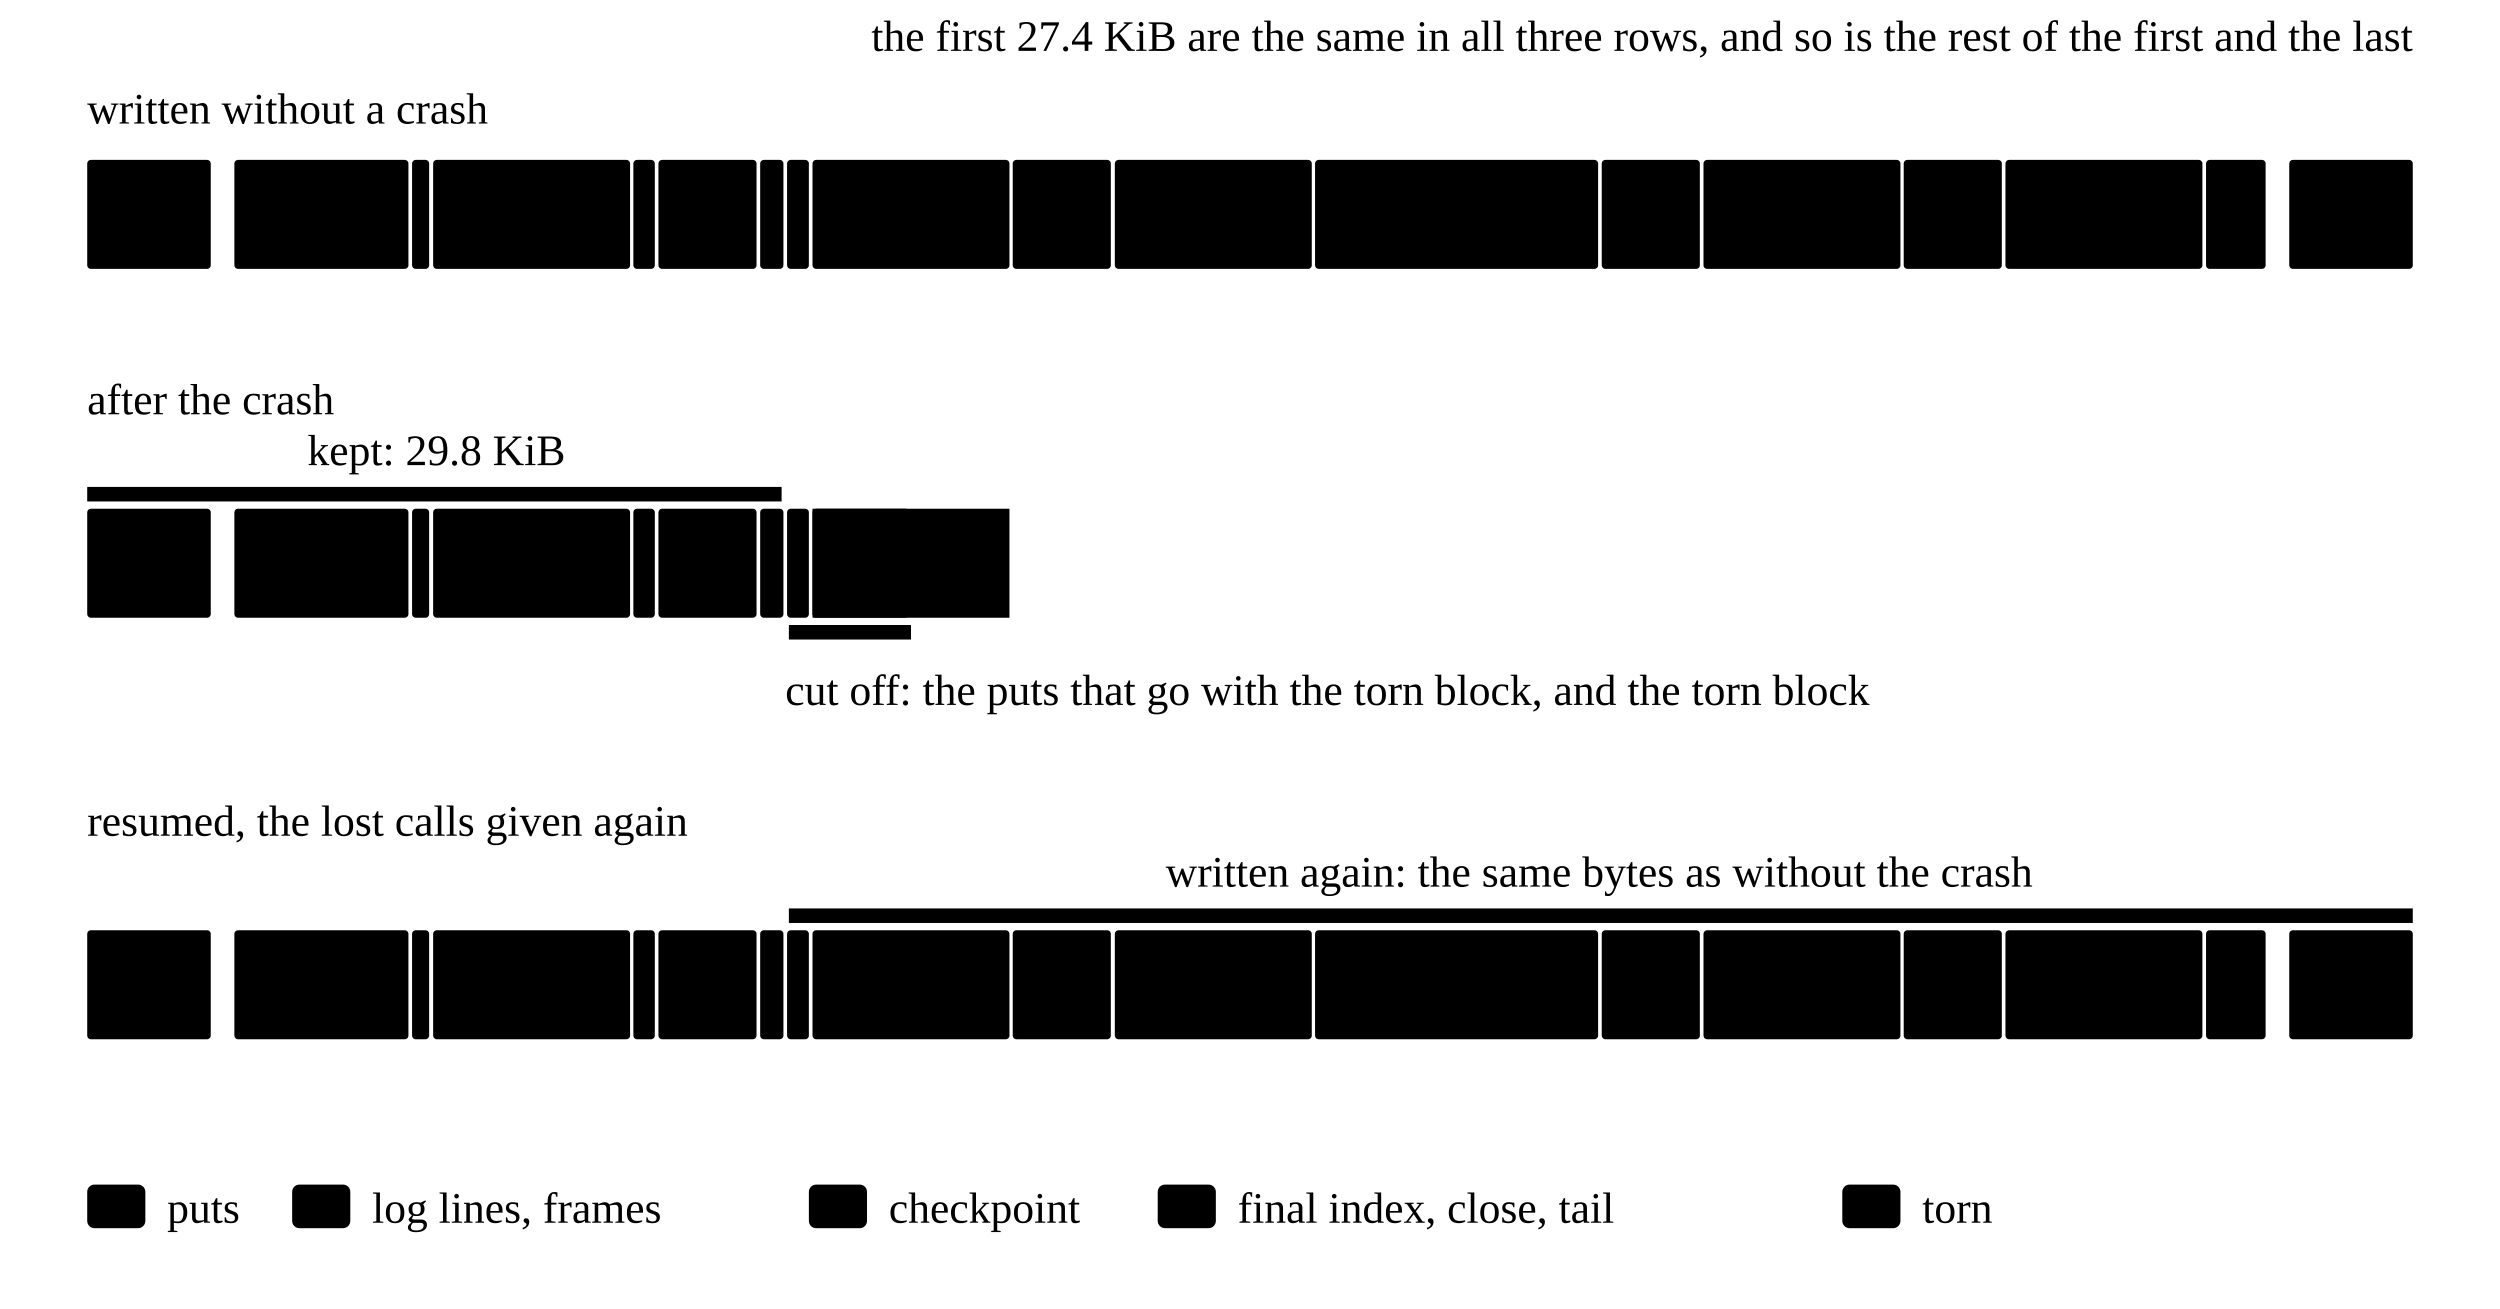
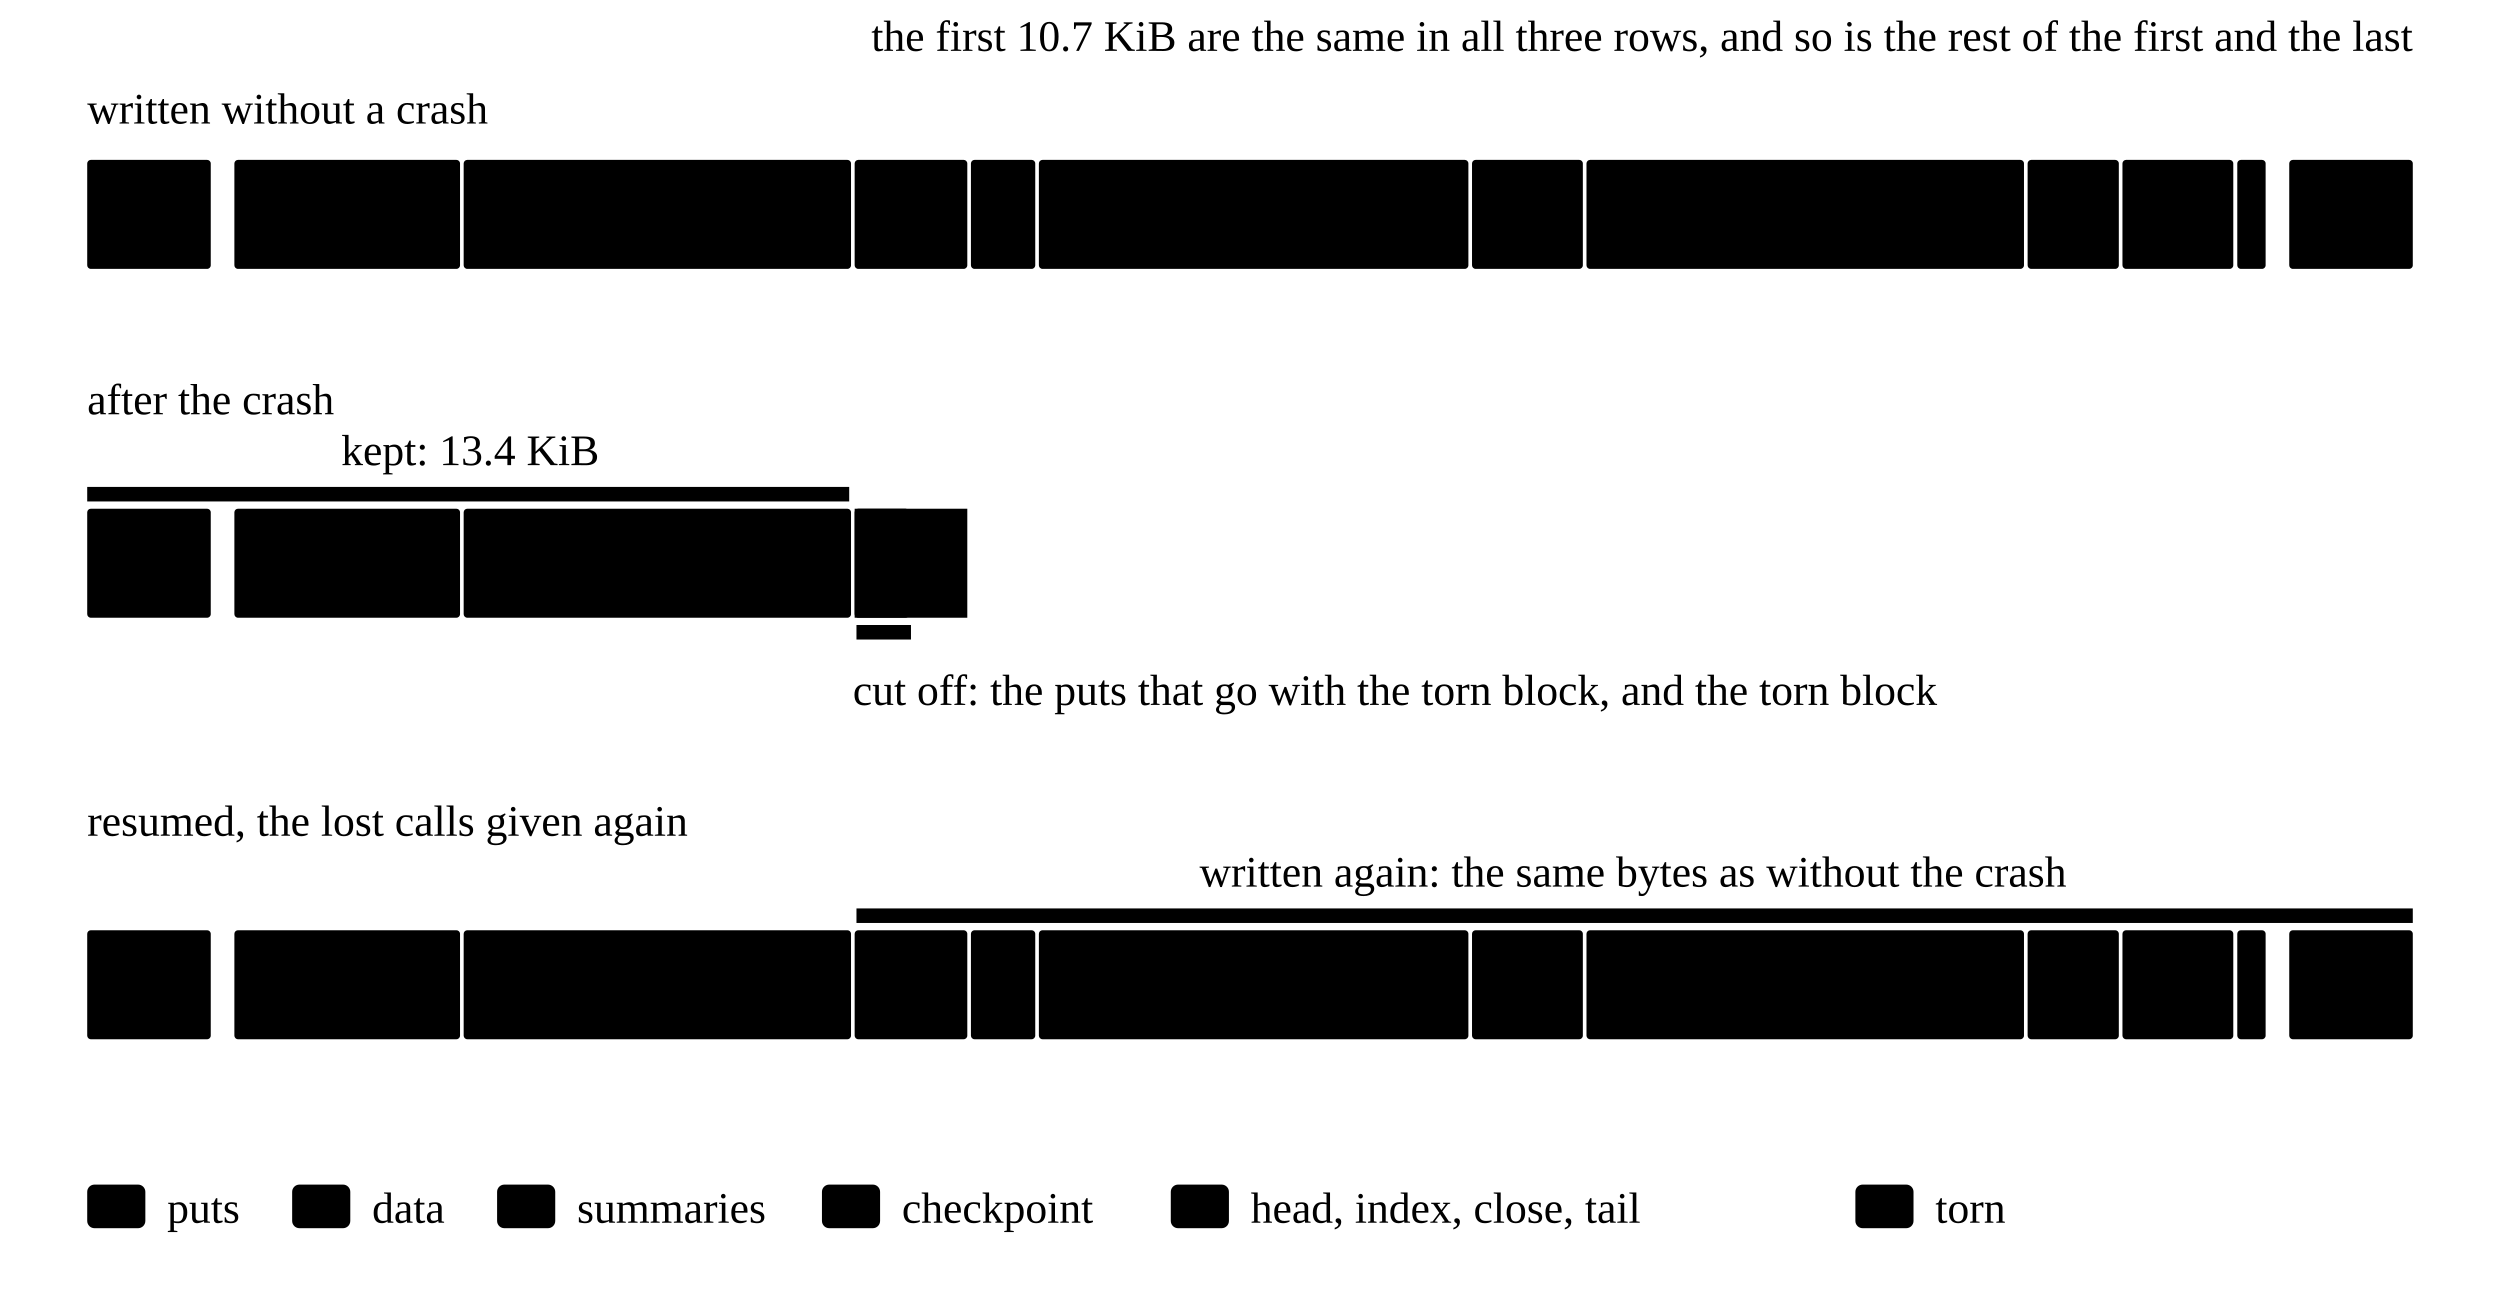
- <svg xmlns="http://www.w3.org/2000/svg" class="ww-svg" viewBox="0 0 688 360" width="688" height="360" role="img" aria-label="Resuming: the resume keeps 29.8 KiB of the 30.3 KiB on disk and cuts off the torn block and the puts that go with it; the producer gives the lost calls again, and the piece ends with the same 48.0 KiB as one written without the crash">
-   <text x="664.0" y="14.0" text-anchor="end" class="soft small">the first 27.4 KiB are the same in all three rows, and so is the rest of the first and the last</text>
+ <svg xmlns="http://www.w3.org/2000/svg" class="ww-svg" viewBox="0 0 688 360" width="688" height="360" role="img" aria-label="Resuming: the resume keeps 13.4 KiB of the 13.7 KiB on disk and cuts off the torn block and the puts that go with it; the producer gives the lost calls again, and the piece ends with the same 44.0 KiB as one written without the crash">
+   <text x="664.0" y="14.0" text-anchor="end" class="soft small">the first 10.7 KiB are the same in all three rows, and so is the rest of the first and the last</text>
  <text x="24.0" y="34.0" text-anchor="start" class="strong">written without a crash</text>
  <rect x="24.0" y="44.0" width="34.0" height="30.0" rx="1" class="faint" />
  <text x="41.0" y="63.5" text-anchor="middle" class="soft small">...</text>
  <rect x="630.0" y="44.0" width="34.0" height="30.0" rx="1" class="faint" />
  <text x="647.0" y="63.5" text-anchor="middle" class="soft small">...</text>
-   <rect x="64.5" y="44.0" width="47.9" height="30.0" rx="1" class="tint-amber" />
-   <rect x="113.4" y="44.0" width="4.7" height="30.0" rx="1" class="tint-purple" />
-   <rect x="119.2" y="44.0" width="54.2" height="30.0" rx="1" class="tint-blue" />
-   <text x="146.2" y="63.5" text-anchor="middle" class="small">frames</text>
-   <rect x="174.3" y="44.0" width="5.9" height="30.0" rx="1" class="tint-purple" />
-   <rect x="181.2" y="44.0" width="27.0" height="30.0" rx="1" class="tint-blue" />
-   <text x="194.7" y="63.5" text-anchor="middle" class="small">log</text>
-   <rect x="209.2" y="44.0" width="6.4" height="30.0" rx="1" class="tint-purple" />
-   <rect x="216.6" y="44.0" width="6.0" height="30.0" rx="1" class="tint-purple" />
-   <rect x="223.6" y="44.0" width="54.2" height="30.0" rx="1" class="tint-blue" />
-   <text x="250.7" y="63.5" text-anchor="middle" class="small">frames</text>
-   <rect x="278.7" y="44.0" width="27.0" height="30.0" rx="1" class="tint-blue" />
-   <text x="292.2" y="63.5" text-anchor="middle" class="small">log</text>
-   <rect x="306.8" y="44.0" width="54.2" height="30.0" rx="1" class="tint-blue" />
-   <text x="333.8" y="63.5" text-anchor="middle" class="small">frames</text>
-   <rect x="361.9" y="44.0" width="77.9" height="30.0" rx="1" class="tint-amber" />
-   <text x="400.8" y="63.5" text-anchor="middle" class="small">checkpoint</text>
-   <rect x="440.8" y="44.0" width="27.0" height="30.0" rx="1" class="tint-blue" />
-   <text x="454.3" y="63.5" text-anchor="middle" class="small">log</text>
-   <rect x="468.8" y="44.0" width="54.2" height="30.0" rx="1" class="tint-blue" />
-   <text x="495.9" y="63.5" text-anchor="middle" class="small">frames</text>
-   <rect x="523.9" y="44.0" width="27.0" height="30.0" rx="1" class="tint-blue" />
-   <text x="537.4" y="63.5" text-anchor="middle" class="small">log</text>
-   <rect x="551.9" y="44.0" width="54.2" height="30.0" rx="1" class="tint-blue" />
-   <text x="579.0" y="63.5" text-anchor="middle" class="small">frames</text>
-   <rect x="607.1" y="44.0" width="16.4" height="30.0" rx="1" class="tint-green" />
+   <rect x="64.5" y="44.0" width="62.1" height="30.0" rx="1" class="tint-amber" />
+   <rect x="127.6" y="44.0" width="106.6" height="30.0" rx="1" class="tint-blue" />
+   <text x="180.9" y="63.5" text-anchor="middle" class="small">samples</text>
+   <rect x="235.2" y="44.0" width="31.0" height="30.0" rx="1" class="tint-blue" />
+   <rect x="267.2" y="44.0" width="17.7" height="30.0" rx="1" class="tint-amber" />
+   <rect x="285.9" y="44.0" width="118.2" height="30.0" rx="1" class="tint-blue" />
+   <text x="345.0" y="63.5" text-anchor="middle" class="small">samples</text>
+   <rect x="405.1" y="44.0" width="30.5" height="30.0" rx="1" class="tint-blue" />
+   <rect x="436.6" y="44.0" width="120.4" height="30.0" rx="1" class="tint-blue" />
+   <text x="496.8" y="63.5" text-anchor="middle" class="small">samples</text>
+   <rect x="558.0" y="44.0" width="25.1" height="30.0" rx="1" class="tint-amber" />
+   <rect x="584.1" y="44.0" width="30.5" height="30.0" rx="1" class="tint-blue" />
+   <rect x="615.7" y="44.0" width="7.8" height="30.0" rx="1" class="tint-blue" />
  <text x="24.0" y="114.0" text-anchor="start" class="strong">after the crash</text>
  <rect x="24.0" y="140.0" width="34.0" height="30.0" rx="1" class="faint" />
  <text x="41.0" y="159.5" text-anchor="middle" class="soft small">...</text>
-   <rect x="64.5" y="140.0" width="47.9" height="30.0" rx="1" class="tint-amber" />
-   <rect x="113.4" y="140.0" width="4.7" height="30.0" rx="1" class="tint-purple" />
-   <rect x="119.2" y="140.0" width="54.2" height="30.0" rx="1" class="tint-blue" />
-   <text x="146.2" y="159.5" text-anchor="middle" class="small">frames</text>
-   <rect x="174.3" y="140.0" width="5.9" height="30.0" rx="1" class="tint-purple" />
-   <rect x="181.2" y="140.0" width="27.0" height="30.0" rx="1" class="tint-blue" />
-   <text x="194.7" y="159.5" text-anchor="middle" class="small">log</text>
-   <rect x="209.2" y="140.0" width="6.4" height="30.0" rx="1" class="tint-purple" />
-   <rect x="216.6" y="140.0" width="6.0" height="30.0" rx="1" class="tint-purple" />
-   <path d="M223.6 140.0 h54.2 v30 h-54.2 Z" class="thin dash" />
-   <rect x="223.6" y="140.0" width="26.6" height="30.0" rx="1" class="tint-accent" />
-   <path d="M24.0 138.0 v-4 H215.1 v4" class="thin" />
-   <text x="120.1" y="128.0" text-anchor="middle" class="small">kept: 29.8 KiB</text>
-   <path d="M217.1 172.0 v4 H250.7 v-4" class="thin" />
-   <text x="216.1" y="194.0" text-anchor="start" class="accent small">cut off: the puts that go with the torn block, and the torn block</text>
+   <rect x="64.5" y="140.0" width="62.1" height="30.0" rx="1" class="tint-amber" />
+   <rect x="127.6" y="140.0" width="106.6" height="30.0" rx="1" class="tint-blue" />
+   <text x="180.9" y="159.5" text-anchor="middle" class="small">samples</text>
+   <path d="M235.2 140.0 h31.0 v30 h-31.0 Z" class="thin dash" />
+   <rect x="235.2" y="140.0" width="15.0" height="30.0" rx="1" class="tint-accent" />
+   <path d="M24.0 138.0 v-4 H233.7 v4" class="thin" />
+   <text x="129.4" y="128.0" text-anchor="middle" class="small">kept: 13.4 KiB</text>
+   <path d="M235.7 172.0 v4 H250.7 v-4" class="thin" />
+   <text x="234.7" y="194.0" text-anchor="start" class="accent small">cut off: the puts that go with the torn block, and the torn block</text>
  <text x="24.0" y="230.0" text-anchor="start" class="strong">resumed, the lost calls given again</text>
  <rect x="24.0" y="256.0" width="34.0" height="30.0" rx="1" class="faint" />
  <text x="41.0" y="275.5" text-anchor="middle" class="soft small">...</text>
  <rect x="630.0" y="256.0" width="34.0" height="30.0" rx="1" class="faint" />
  <text x="647.0" y="275.5" text-anchor="middle" class="soft small">...</text>
-   <rect x="64.5" y="256.0" width="47.9" height="30.0" rx="1" class="tint-amber" />
-   <rect x="113.4" y="256.0" width="4.7" height="30.0" rx="1" class="tint-purple" />
-   <rect x="119.2" y="256.0" width="54.2" height="30.0" rx="1" class="tint-blue" />
-   <text x="146.2" y="275.5" text-anchor="middle" class="small">frames</text>
-   <rect x="174.3" y="256.0" width="5.9" height="30.0" rx="1" class="tint-purple" />
-   <rect x="181.2" y="256.0" width="27.0" height="30.0" rx="1" class="tint-blue" />
-   <text x="194.7" y="275.5" text-anchor="middle" class="small">log</text>
-   <rect x="209.2" y="256.0" width="6.4" height="30.0" rx="1" class="tint-purple" />
-   <rect x="216.6" y="256.0" width="6.0" height="30.0" rx="1" class="tint-purple" />
-   <rect x="223.6" y="256.0" width="54.2" height="30.0" rx="1" class="tint-blue" />
-   <text x="250.7" y="275.5" text-anchor="middle" class="small">frames</text>
-   <rect x="278.7" y="256.0" width="27.0" height="30.0" rx="1" class="tint-blue" />
-   <text x="292.2" y="275.5" text-anchor="middle" class="small">log</text>
-   <rect x="306.8" y="256.0" width="54.2" height="30.0" rx="1" class="tint-blue" />
-   <text x="333.8" y="275.5" text-anchor="middle" class="small">frames</text>
-   <rect x="361.9" y="256.0" width="77.9" height="30.0" rx="1" class="tint-amber" />
-   <text x="400.8" y="275.5" text-anchor="middle" class="small">checkpoint</text>
-   <rect x="440.8" y="256.0" width="27.0" height="30.0" rx="1" class="tint-blue" />
-   <text x="454.3" y="275.5" text-anchor="middle" class="small">log</text>
-   <rect x="468.8" y="256.0" width="54.2" height="30.0" rx="1" class="tint-blue" />
-   <text x="495.9" y="275.5" text-anchor="middle" class="small">frames</text>
-   <rect x="523.9" y="256.0" width="27.0" height="30.0" rx="1" class="tint-blue" />
-   <text x="537.4" y="275.5" text-anchor="middle" class="small">log</text>
-   <rect x="551.9" y="256.0" width="54.2" height="30.0" rx="1" class="tint-blue" />
-   <text x="579.0" y="275.5" text-anchor="middle" class="small">frames</text>
-   <rect x="607.1" y="256.0" width="16.4" height="30.0" rx="1" class="tint-green" />
-   <path d="M217.1 254.0 v-4 H664.0 v4" class="thin" />
-   <text x="440.1" y="244.0" text-anchor="middle" class="small">written again: the same bytes as without the crash</text>
+   <rect x="64.5" y="256.0" width="62.1" height="30.0" rx="1" class="tint-amber" />
+   <rect x="127.6" y="256.0" width="106.6" height="30.0" rx="1" class="tint-blue" />
+   <text x="180.9" y="275.5" text-anchor="middle" class="small">samples</text>
+   <rect x="235.2" y="256.0" width="31.0" height="30.0" rx="1" class="tint-blue" />
+   <rect x="267.2" y="256.0" width="17.7" height="30.0" rx="1" class="tint-amber" />
+   <rect x="285.9" y="256.0" width="118.2" height="30.0" rx="1" class="tint-blue" />
+   <text x="345.0" y="275.5" text-anchor="middle" class="small">samples</text>
+   <rect x="405.1" y="256.0" width="30.5" height="30.0" rx="1" class="tint-blue" />
+   <rect x="436.6" y="256.0" width="120.4" height="30.0" rx="1" class="tint-blue" />
+   <text x="496.8" y="275.5" text-anchor="middle" class="small">samples</text>
+   <rect x="558.0" y="256.0" width="25.1" height="30.0" rx="1" class="tint-amber" />
+   <rect x="584.1" y="256.0" width="30.5" height="30.0" rx="1" class="tint-blue" />
+   <rect x="615.7" y="256.0" width="7.8" height="30.0" rx="1" class="tint-blue" />
+   <path d="M235.7 254.0 v-4 H664.0 v4" class="thin" />
+   <text x="449.4" y="244.0" text-anchor="middle" class="small">written again: the same bytes as without the crash</text>
  <rect x="24.0" y="326.0" width="16.0" height="12.0" rx="2" class="tint-purple" />
  <text x="46.0" y="336.5" text-anchor="start" class="small">puts</text>
  <rect x="80.4" y="326.0" width="16.0" height="12.0" rx="2" class="tint-blue" />
-   <text x="102.4" y="336.5" text-anchor="start" class="small">log lines, frames</text>
-   <rect x="222.6" y="326.0" width="16.0" height="12.0" rx="2" class="tint-amber" />
-   <text x="244.6" y="336.5" text-anchor="start" class="small">checkpoint</text>
-   <rect x="318.6" y="326.0" width="16.0" height="12.0" rx="2" class="tint-green" />
-   <text x="340.6" y="336.5" text-anchor="start" class="small">final index, close, tail</text>
-   <rect x="507.0" y="326.0" width="16.0" height="12.0" rx="2" class="tint-accent" />
-   <text x="529.0" y="336.5" text-anchor="start" class="small">torn</text>
+   <text x="102.4" y="336.5" text-anchor="start" class="small">data</text>
+   <rect x="136.8" y="326.0" width="16.0" height="12.0" rx="2" class="tint-teal" />
+   <text x="158.8" y="336.5" text-anchor="start" class="small">summaries</text>
+   <rect x="226.2" y="326.0" width="16.0" height="12.0" rx="2" class="tint-amber" />
+   <text x="248.2" y="336.5" text-anchor="start" class="small">checkpoint</text>
+   <rect x="322.2" y="326.0" width="16.0" height="12.0" rx="2" class="tint-green" />
+   <text x="344.2" y="336.5" text-anchor="start" class="small">head, index, close, tail</text>
+   <rect x="510.6" y="326.0" width="16.0" height="12.0" rx="2" class="tint-accent" />
+   <text x="532.6" y="336.5" text-anchor="start" class="small">torn</text>
</svg>
